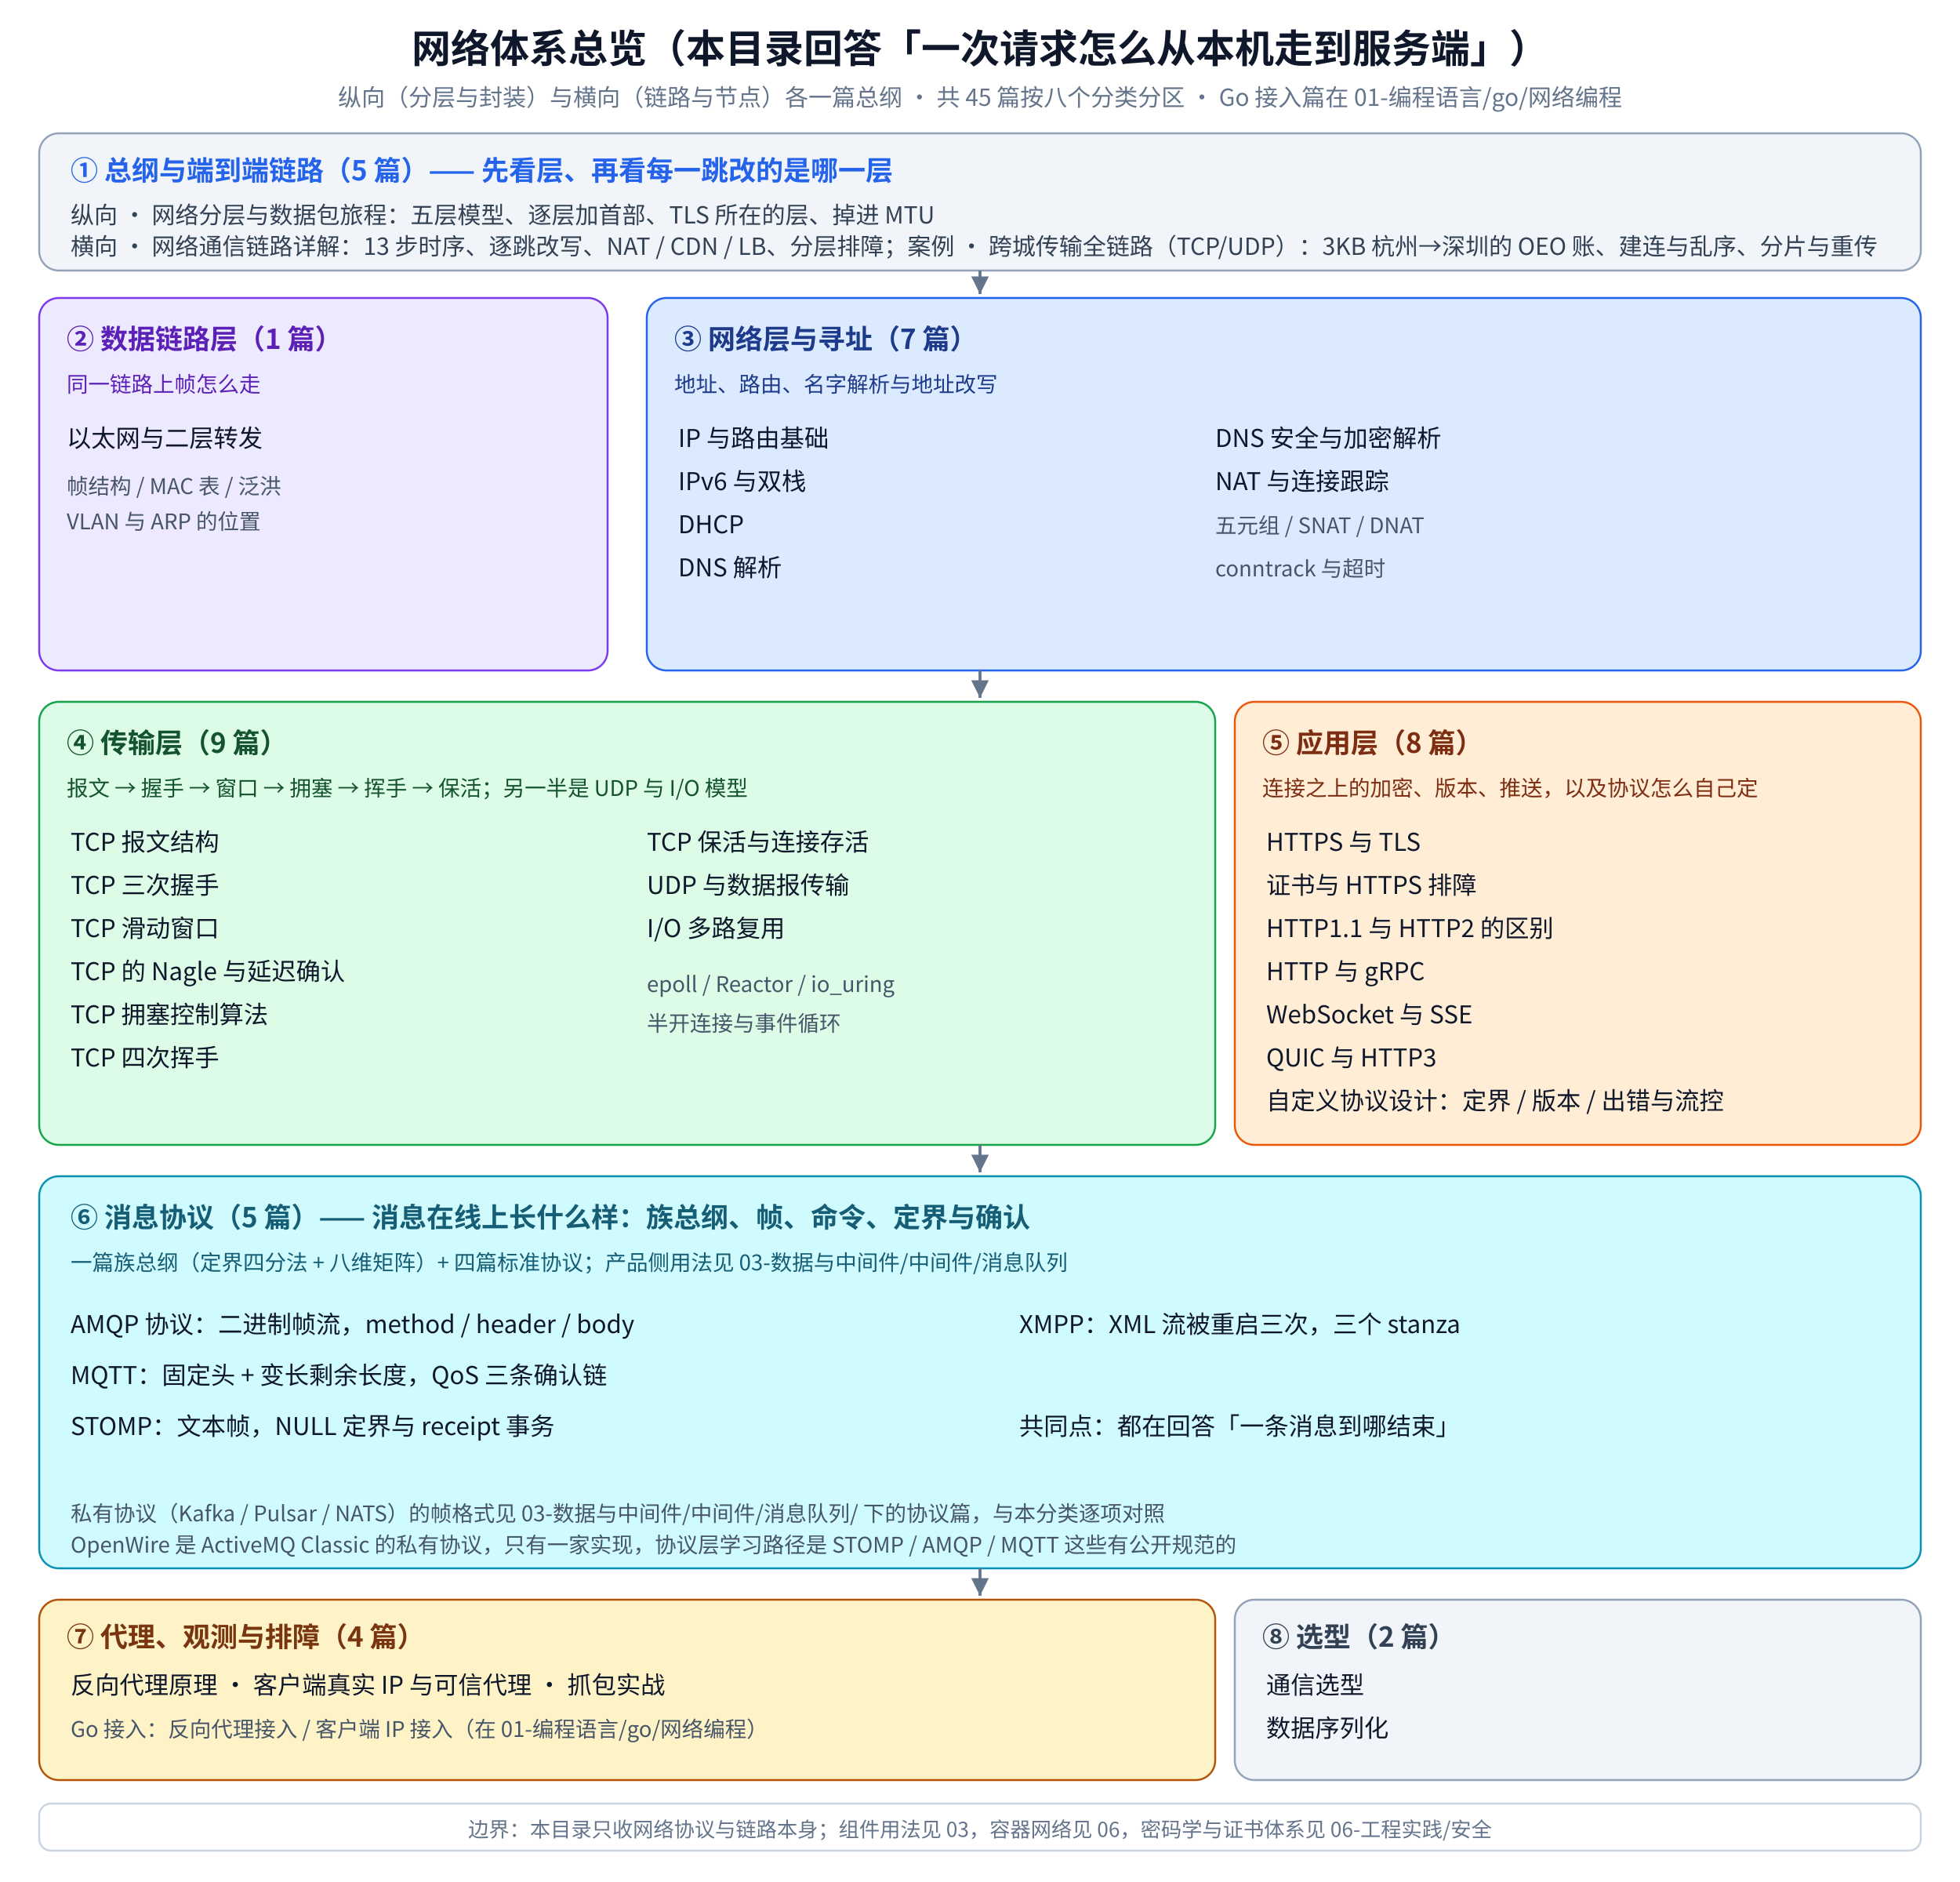
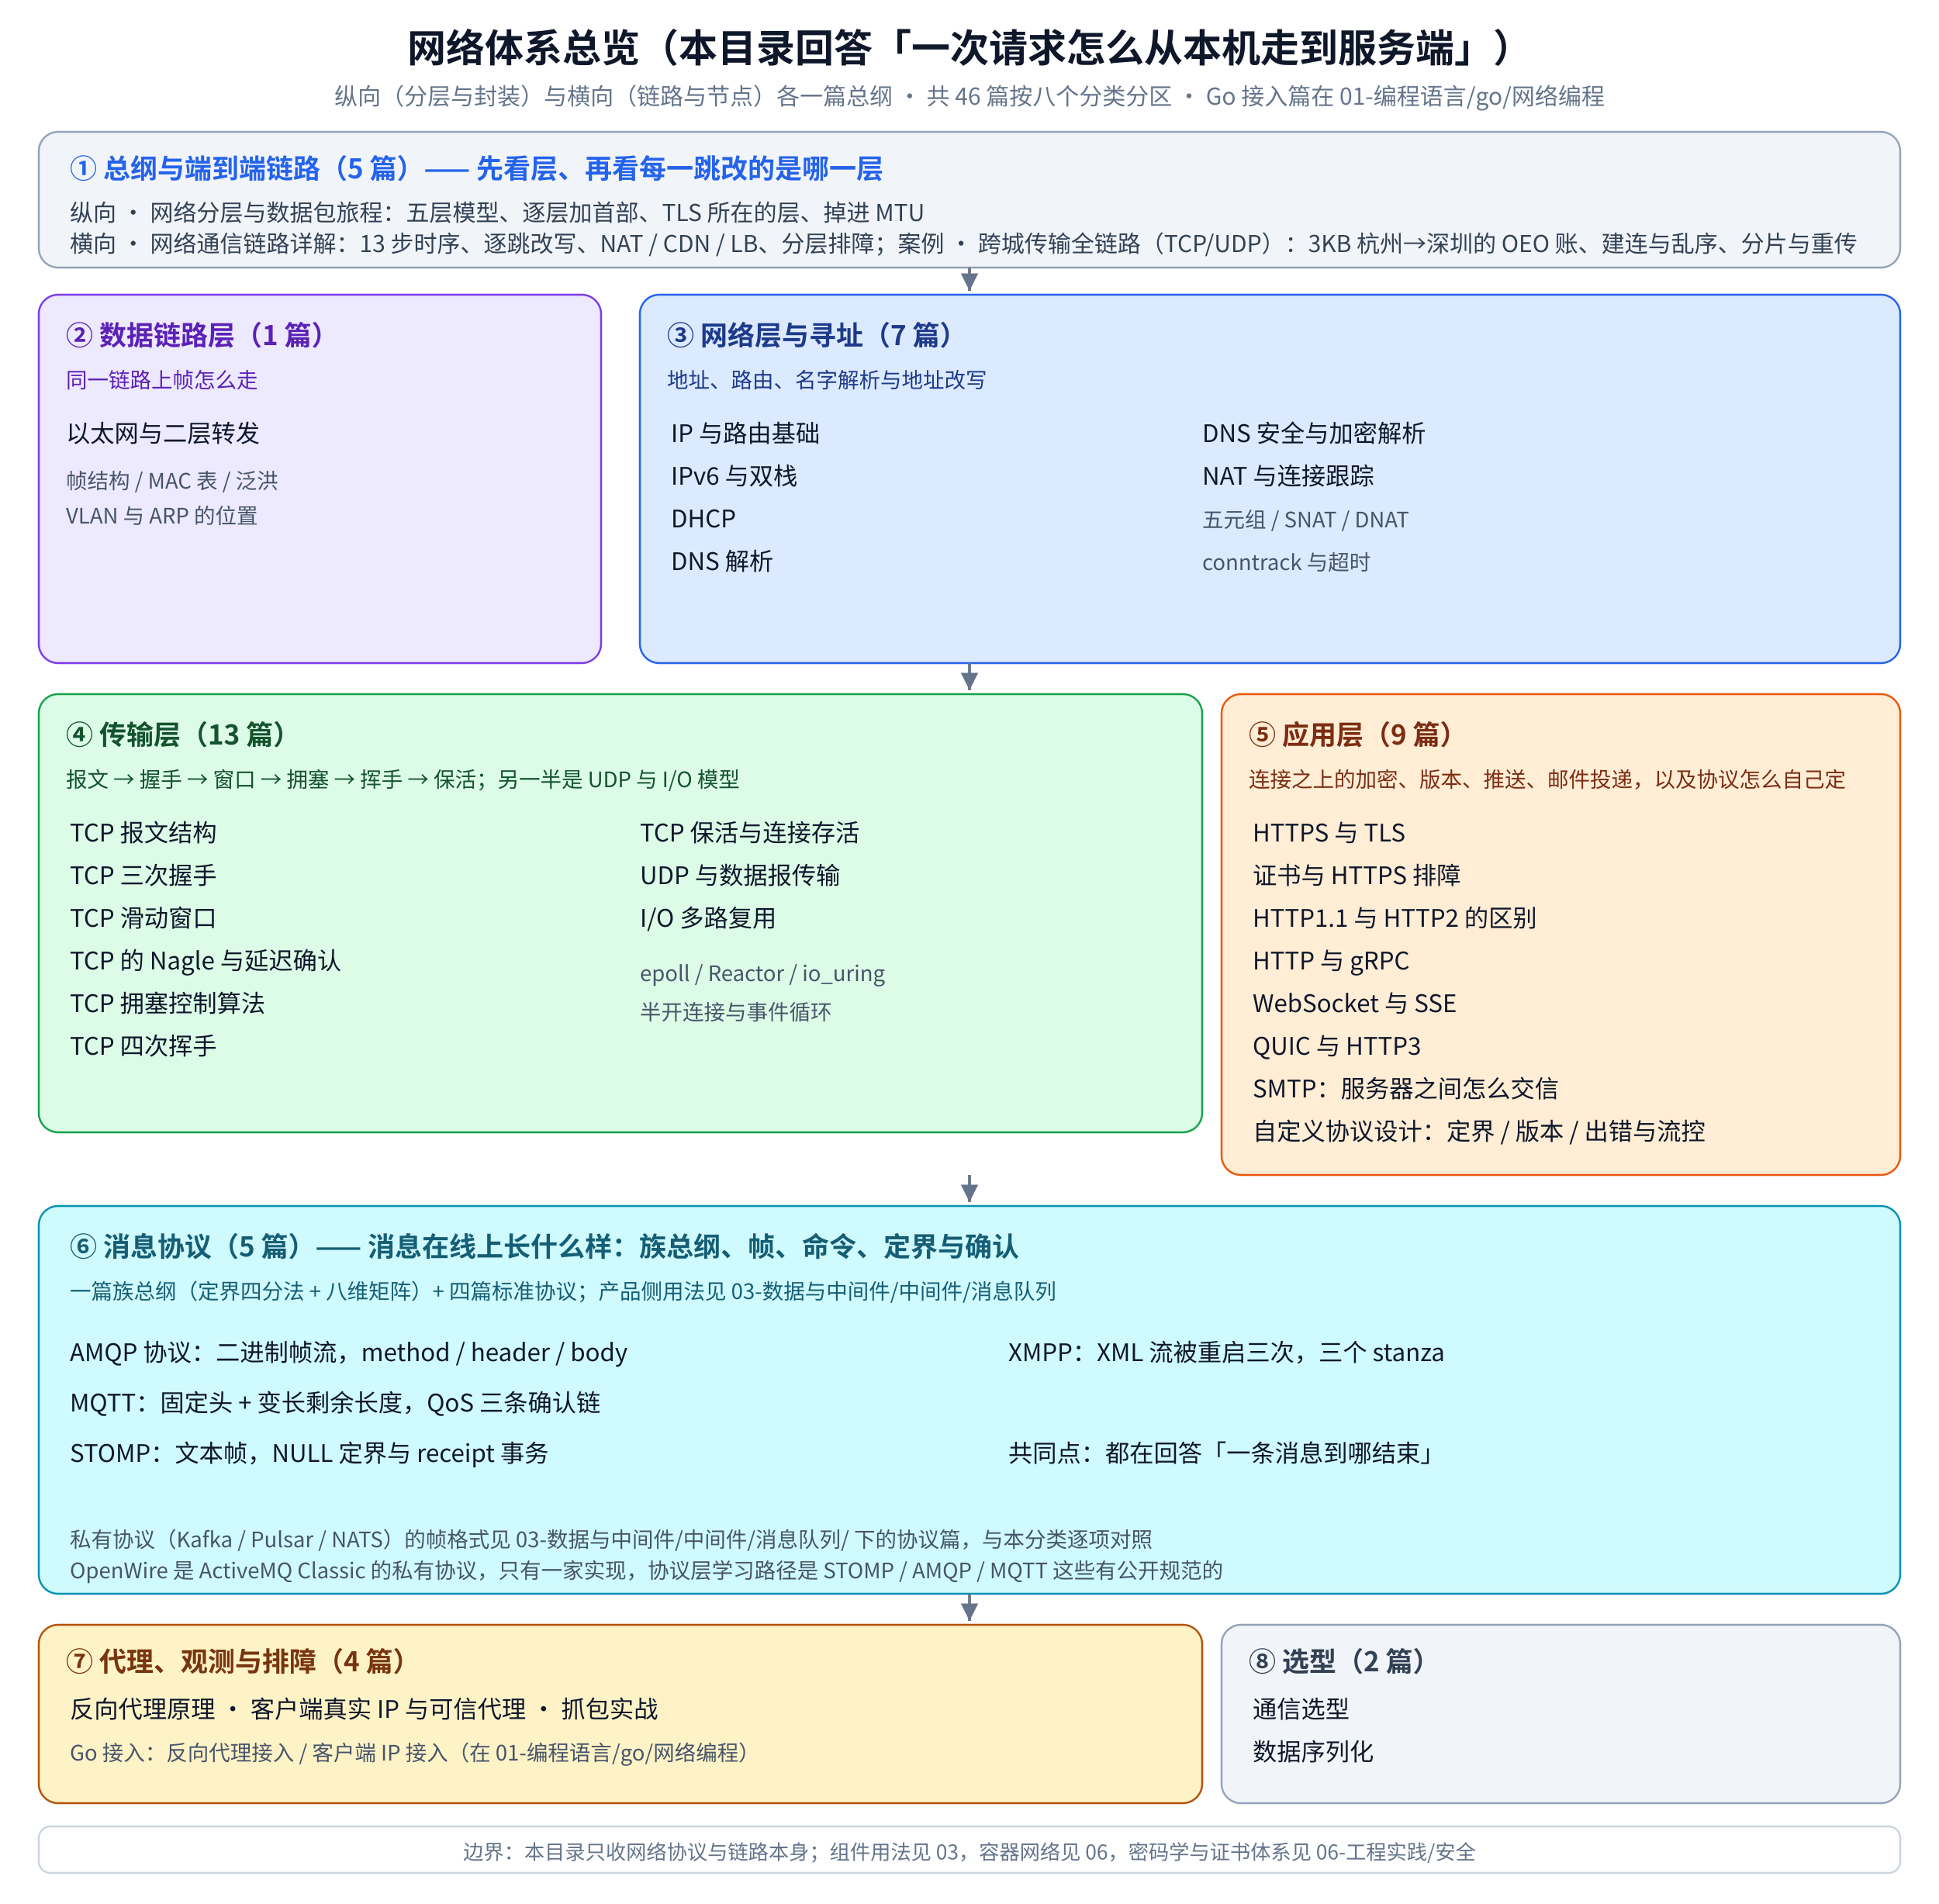
- <svg xmlns="http://www.w3.org/2000/svg" viewBox="0 0 1000 960" width="1000" height="960" font-family="Microsoft YaHei, PingFang SC, Noto Sans CJK SC, sans-serif">
+ <svg xmlns="http://www.w3.org/2000/svg" viewBox="0 0 1000 982" width="1000" height="982" font-family="Microsoft YaHei, PingFang SC, Noto Sans CJK SC, sans-serif">
  <defs>
    <marker id="arw" markerWidth="8" markerHeight="8" refX="6" refY="3" orient="auto">
      <path d="M0,0 L6,3 L0,6 Z" fill="#64748b" />
    </marker>
  </defs>
-   <rect width="1000" height="960" fill="#ffffff" />
+   <rect width="1000" height="982" fill="#ffffff" />
  <text x="500" y="32" text-anchor="middle" font-size="20" font-weight="bold" fill="#0f172a">网络体系总览（本目录回答「一次请求怎么从本机走到服务端」）</text>
-   <text x="500" y="54" text-anchor="middle" font-size="12" fill="#64748b">纵向（分层与封装）与横向（链路与节点）各一篇总纲 · 共 45 篇按八个分类分区 · Go 接入篇在 01-编程语言/go/网络编程</text>
+   <text x="500" y="54" text-anchor="middle" font-size="12" fill="#64748b">纵向（分层与封装）与横向（链路与节点）各一篇总纲 · 共 46 篇按八个分类分区 · Go 接入篇在 01-编程语言/go/网络编程</text>
  <rect x="20" y="68" width="960" height="70" rx="10" fill="#f1f5f9" stroke="#94a3b8" />
  <text x="36" y="92" font-size="14" font-weight="bold" fill="#2563eb">① 总纲与端到端链路（5 篇）—— 先看层、再看每一跳改的是哪一层</text>
  <text x="36" y="114" font-size="12" fill="#334155">纵向 · 网络分层与数据包旅程：五层模型、逐层加首部、TLS 所在的层、掉进 MTU</text>
  <text x="36" y="130" font-size="12" fill="#334155">横向 · 网络通信链路详解：13 步时序、逐跳改写、NAT / CDN / LB、分层排障；案例 · 跨城传输全链路（TCP/UDP）：3KB 杭州→深圳的 OEO 账、建连与乱序、分片与重传</text>
  <line x1="500" y1="138" x2="500" y2="150" stroke="#64748b" stroke-width="1.5" marker-end="url(#arw)" />
  <rect x="20" y="152" width="290" height="190" rx="10" fill="#ede9fe" stroke="#7c3aed" />
  <text x="34" y="178" font-size="14" font-weight="bold" fill="#5b21b6">② 数据链路层（1 篇）</text>
  <text x="34" y="200" font-size="11" fill="#5b21b6">同一链路上帧怎么走</text>
  <text x="34" y="228" font-size="12.5" fill="#0f172a">以太网与二层转发</text>
  <text x="34" y="252" font-size="11" fill="#475569">帧结构 / MAC 表 / 泛洪</text>
  <text x="34" y="270" font-size="11" fill="#475569">VLAN 与 ARP 的位置</text>
  <rect x="330" y="152" width="650" height="190" rx="10" fill="#dbeafe" stroke="#2563eb" />
  <text x="344" y="178" font-size="14" font-weight="bold" fill="#1e3a8a">③ 网络层与寻址（7 篇）</text>
  <text x="344" y="200" font-size="11" fill="#1e3a8a">地址、路由、名字解析与地址改写</text>
  <text x="346" y="228" font-size="12.5" fill="#0f172a">IP 与路由基础</text>
  <text x="346" y="250" font-size="12.5" fill="#0f172a">IPv6 与双栈</text>
  <text x="346" y="272" font-size="12.5" fill="#0f172a">DHCP</text>
  <text x="346" y="294" font-size="12.5" fill="#0f172a">DNS 解析</text>
  <text x="620" y="228" font-size="12.5" fill="#0f172a">DNS 安全与加密解析</text>
  <text x="620" y="250" font-size="12.5" fill="#0f172a">NAT 与连接跟踪</text>
  <text x="620" y="272" font-size="11" fill="#475569">五元组 / SNAT / DNAT</text>
  <text x="620" y="294" font-size="11" fill="#475569">conntrack 与超时</text>
  <line x1="500" y1="342" x2="500" y2="356" stroke="#64748b" stroke-width="1.5" marker-end="url(#arw)" />
  <rect x="20" y="358" width="600" height="226" rx="10" fill="#dcfce7" stroke="#16a34a" />
-   <text x="34" y="384" font-size="14" font-weight="bold" fill="#14532d">④ 传输层（9 篇）</text>
+   <text x="34" y="384" font-size="14" font-weight="bold" fill="#14532d">④ 传输层（13 篇）</text>
  <text x="34" y="406" font-size="11" fill="#14532d">报文 → 握手 → 窗口 → 拥塞 → 挥手 → 保活；另一半是 UDP 与 I/O 模型</text>
  <text x="36" y="434" font-size="12.5" fill="#0f172a">TCP 报文结构</text>
  <text x="36" y="456" font-size="12.5" fill="#0f172a">TCP 三次握手</text>
  <text x="36" y="478" font-size="12.5" fill="#0f172a">TCP 滑动窗口</text>
  <text x="36" y="500" font-size="12.5" fill="#0f172a">TCP 的 Nagle 与延迟确认</text>
  <text x="36" y="522" font-size="12.5" fill="#0f172a">TCP 拥塞控制算法</text>
  <text x="36" y="544" font-size="12.5" fill="#0f172a">TCP 四次挥手</text>
  <text x="330" y="434" font-size="12.5" fill="#0f172a">TCP 保活与连接存活</text>
  <text x="330" y="456" font-size="12.5" fill="#0f172a">UDP 与数据报传输</text>
  <text x="330" y="478" font-size="12.5" fill="#0f172a">I/O 多路复用</text>
  <text x="330" y="506" font-size="11" fill="#475569">epoll / Reactor / io_uring</text>
  <text x="330" y="526" font-size="11" fill="#475569">半开连接与事件循环</text>
-   <rect x="630" y="358" width="350" height="226" rx="10" fill="#ffedd5" stroke="#ea580c" />
-   <text x="644" y="384" font-size="14" font-weight="bold" fill="#7c2d12">⑤ 应用层（8 篇）</text>
-   <text x="644" y="406" font-size="11" fill="#7c2d12">连接之上的加密、版本、推送，以及协议怎么自己定</text>
+   <rect x="630" y="358" width="350" height="248" rx="10" fill="#ffedd5" stroke="#ea580c" />
+   <text x="644" y="384" font-size="14" font-weight="bold" fill="#7c2d12">⑤ 应用层（9 篇）</text>
+   <text x="644" y="406" font-size="11" fill="#7c2d12">连接之上的加密、版本、推送、邮件投递，以及协议怎么自己定</text>
  <text x="646" y="434" font-size="12.5" fill="#0f172a">HTTPS 与 TLS</text>
  <text x="646" y="456" font-size="12.5" fill="#0f172a">证书与 HTTPS 排障</text>
  <text x="646" y="478" font-size="12.5" fill="#0f172a">HTTP1.1 与 HTTP2 的区别</text>
  <text x="646" y="500" font-size="12.5" fill="#0f172a">HTTP 与 gRPC</text>
  <text x="646" y="522" font-size="12.5" fill="#0f172a">WebSocket 与 SSE</text>
  <text x="646" y="544" font-size="12.5" fill="#0f172a">QUIC 与 HTTP3</text>
-   <text x="646" y="566" font-size="12.5" fill="#0f172a">自定义协议设计：定界 / 版本 / 出错与流控</text>
-   <line x1="500" y1="584" x2="500" y2="598" stroke="#64748b" stroke-width="1.5" marker-end="url(#arw)" />
-   <rect x="20" y="600" width="960" height="200" rx="10" fill="#cffafe" stroke="#0891b2" />
-   <text x="36" y="626" font-size="14" font-weight="bold" fill="#155e75">⑥ 消息协议（5 篇）—— 消息在线上长什么样：族总纲、帧、命令、定界与确认</text>
-   <text x="36" y="648" font-size="11" fill="#155e75">一篇族总纲（定界四分法 + 八维矩阵）+ 四篇标准协议；产品侧用法见 03-数据与中间件/中间件/消息队列</text>
-   <text x="36" y="680" font-size="12.5" fill="#0f172a">AMQP 协议：二进制帧流，method / header / body</text>
-   <text x="36" y="706" font-size="12.5" fill="#0f172a">MQTT：固定头 + 变长剩余长度，QoS 三条确认链</text>
-   <text x="36" y="732" font-size="12.5" fill="#0f172a">STOMP：文本帧，NULL 定界与 receipt 事务</text>
-   <text x="520" y="680" font-size="12.5" fill="#0f172a">XMPP：XML 流被重启三次，三个 stanza</text>
-   <text x="520" y="732" font-size="12.5" fill="#0f172a">共同点：都在回答「一条消息到哪结束」</text>
-   <text x="36" y="776" font-size="11" fill="#475569">私有协议（Kafka / Pulsar / NATS）的帧格式见 03-数据与中间件/中间件/消息队列/ 下的协议篇，与本分类逐项对照</text>
-   <text x="36" y="792" font-size="11" fill="#475569">OpenWire 是 ActiveMQ Classic 的私有协议，只有一家实现，协议层学习路径是 STOMP / AMQP / MQTT 这些有公开规范的</text>
-   <line x1="500" y1="800" x2="500" y2="814" stroke="#64748b" stroke-width="1.5" marker-end="url(#arw)" />
-   <rect x="20" y="816" width="600" height="92" rx="10" fill="#fef3c7" stroke="#b45309" />
-   <text x="34" y="840" font-size="14" font-weight="bold" fill="#78350f">⑦ 代理、观测与排障（4 篇）</text>
-   <text x="36" y="864" font-size="12.5" fill="#0f172a">反向代理原理 · 客户端真实 IP 与可信代理 · 抓包实战</text>
-   <text x="36" y="886" font-size="11" fill="#475569">Go 接入：反向代理接入 / 客户端 IP 接入（在 01-编程语言/go/网络编程）</text>
-   <rect x="630" y="816" width="350" height="92" rx="10" fill="#f1f5f9" stroke="#94a3b8" />
-   <text x="644" y="840" font-size="14" font-weight="bold" fill="#334155">⑧ 选型（2 篇）</text>
-   <text x="646" y="864" font-size="12.5" fill="#0f172a">通信选型</text>
-   <text x="646" y="886" font-size="12.5" fill="#0f172a">数据序列化</text>
-   <rect x="20" y="920" width="960" height="24" rx="6" fill="#ffffff" stroke="#cbd5e1" />
-   <text x="500" y="937" text-anchor="middle" font-size="10.5" fill="#64748b">边界：本目录只收网络协议与链路本身；组件用法见 03，容器网络见 06，密码学与证书体系见 06-工程实践/安全</text>
+   <text x="646" y="566" font-size="12.5" fill="#0f172a">SMTP：服务器之间怎么交信</text>
+   <text x="646" y="588" font-size="12.5" fill="#0f172a">自定义协议设计：定界 / 版本 / 出错与流控</text>
+   <line x1="500" y1="606" x2="500" y2="620" stroke="#64748b" stroke-width="1.5" marker-end="url(#arw)" />
+   <rect x="20" y="622" width="960" height="200" rx="10" fill="#cffafe" stroke="#0891b2" />
+   <text x="36" y="648" font-size="14" font-weight="bold" fill="#155e75">⑥ 消息协议（5 篇）—— 消息在线上长什么样：族总纲、帧、命令、定界与确认</text>
+   <text x="36" y="670" font-size="11" fill="#155e75">一篇族总纲（定界四分法 + 八维矩阵）+ 四篇标准协议；产品侧用法见 03-数据与中间件/中间件/消息队列</text>
+   <text x="36" y="702" font-size="12.5" fill="#0f172a">AMQP 协议：二进制帧流，method / header / body</text>
+   <text x="36" y="728" font-size="12.5" fill="#0f172a">MQTT：固定头 + 变长剩余长度，QoS 三条确认链</text>
+   <text x="36" y="754" font-size="12.5" fill="#0f172a">STOMP：文本帧，NULL 定界与 receipt 事务</text>
+   <text x="520" y="702" font-size="12.5" fill="#0f172a">XMPP：XML 流被重启三次，三个 stanza</text>
+   <text x="520" y="754" font-size="12.5" fill="#0f172a">共同点：都在回答「一条消息到哪结束」</text>
+   <text x="36" y="798" font-size="11" fill="#475569">私有协议（Kafka / Pulsar / NATS）的帧格式见 03-数据与中间件/中间件/消息队列/ 下的协议篇，与本分类逐项对照</text>
+   <text x="36" y="814" font-size="11" fill="#475569">OpenWire 是 ActiveMQ Classic 的私有协议，只有一家实现，协议层学习路径是 STOMP / AMQP / MQTT 这些有公开规范的</text>
+   <line x1="500" y1="822" x2="500" y2="836" stroke="#64748b" stroke-width="1.5" marker-end="url(#arw)" />
+   <rect x="20" y="838" width="600" height="92" rx="10" fill="#fef3c7" stroke="#b45309" />
+   <text x="34" y="862" font-size="14" font-weight="bold" fill="#78350f">⑦ 代理、观测与排障（4 篇）</text>
+   <text x="36" y="886" font-size="12.5" fill="#0f172a">反向代理原理 · 客户端真实 IP 与可信代理 · 抓包实战</text>
+   <text x="36" y="908" font-size="11" fill="#475569">Go 接入：反向代理接入 / 客户端 IP 接入（在 01-编程语言/go/网络编程）</text>
+   <rect x="630" y="838" width="350" height="92" rx="10" fill="#f1f5f9" stroke="#94a3b8" />
+   <text x="644" y="862" font-size="14" font-weight="bold" fill="#334155">⑧ 选型（2 篇）</text>
+   <text x="646" y="886" font-size="12.5" fill="#0f172a">通信选型</text>
+   <text x="646" y="908" font-size="12.5" fill="#0f172a">数据序列化</text>
+   <rect x="20" y="942" width="960" height="24" rx="6" fill="#ffffff" stroke="#cbd5e1" />
+   <text x="500" y="959" text-anchor="middle" font-size="10.5" fill="#64748b">边界：本目录只收网络协议与链路本身；组件用法见 03，容器网络见 06，密码学与证书体系见 06-工程实践/安全</text>
</svg>
